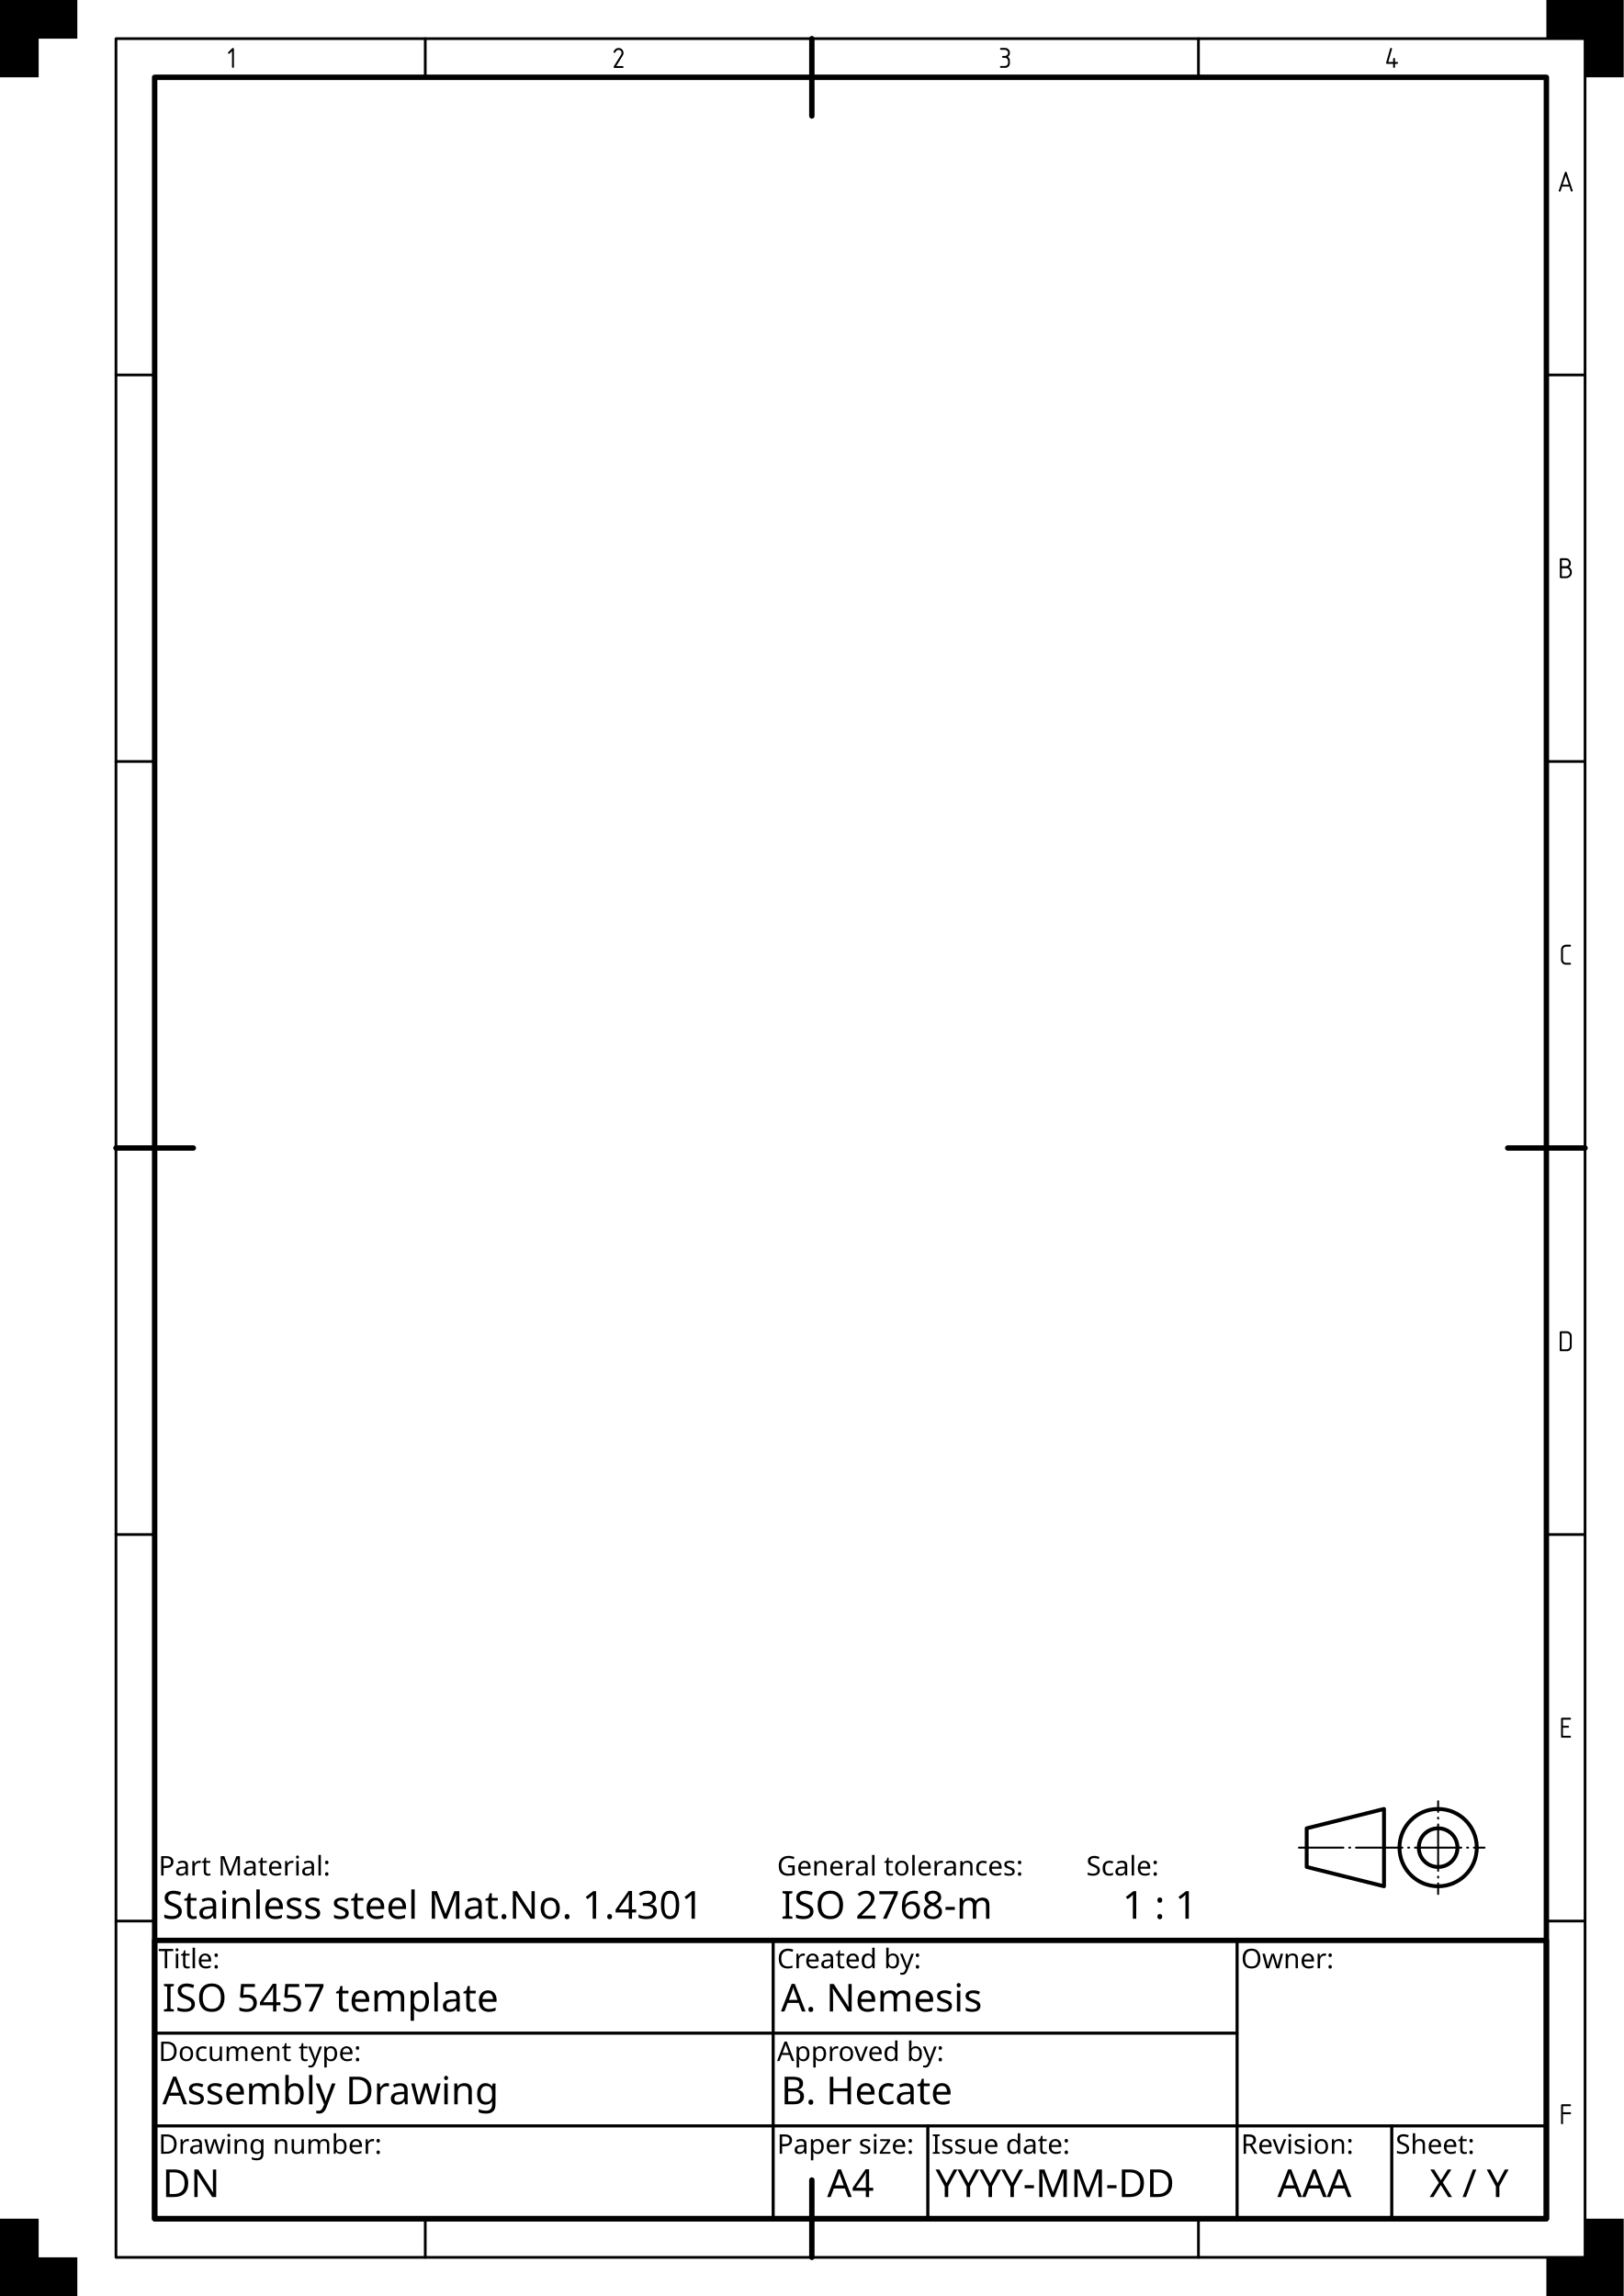
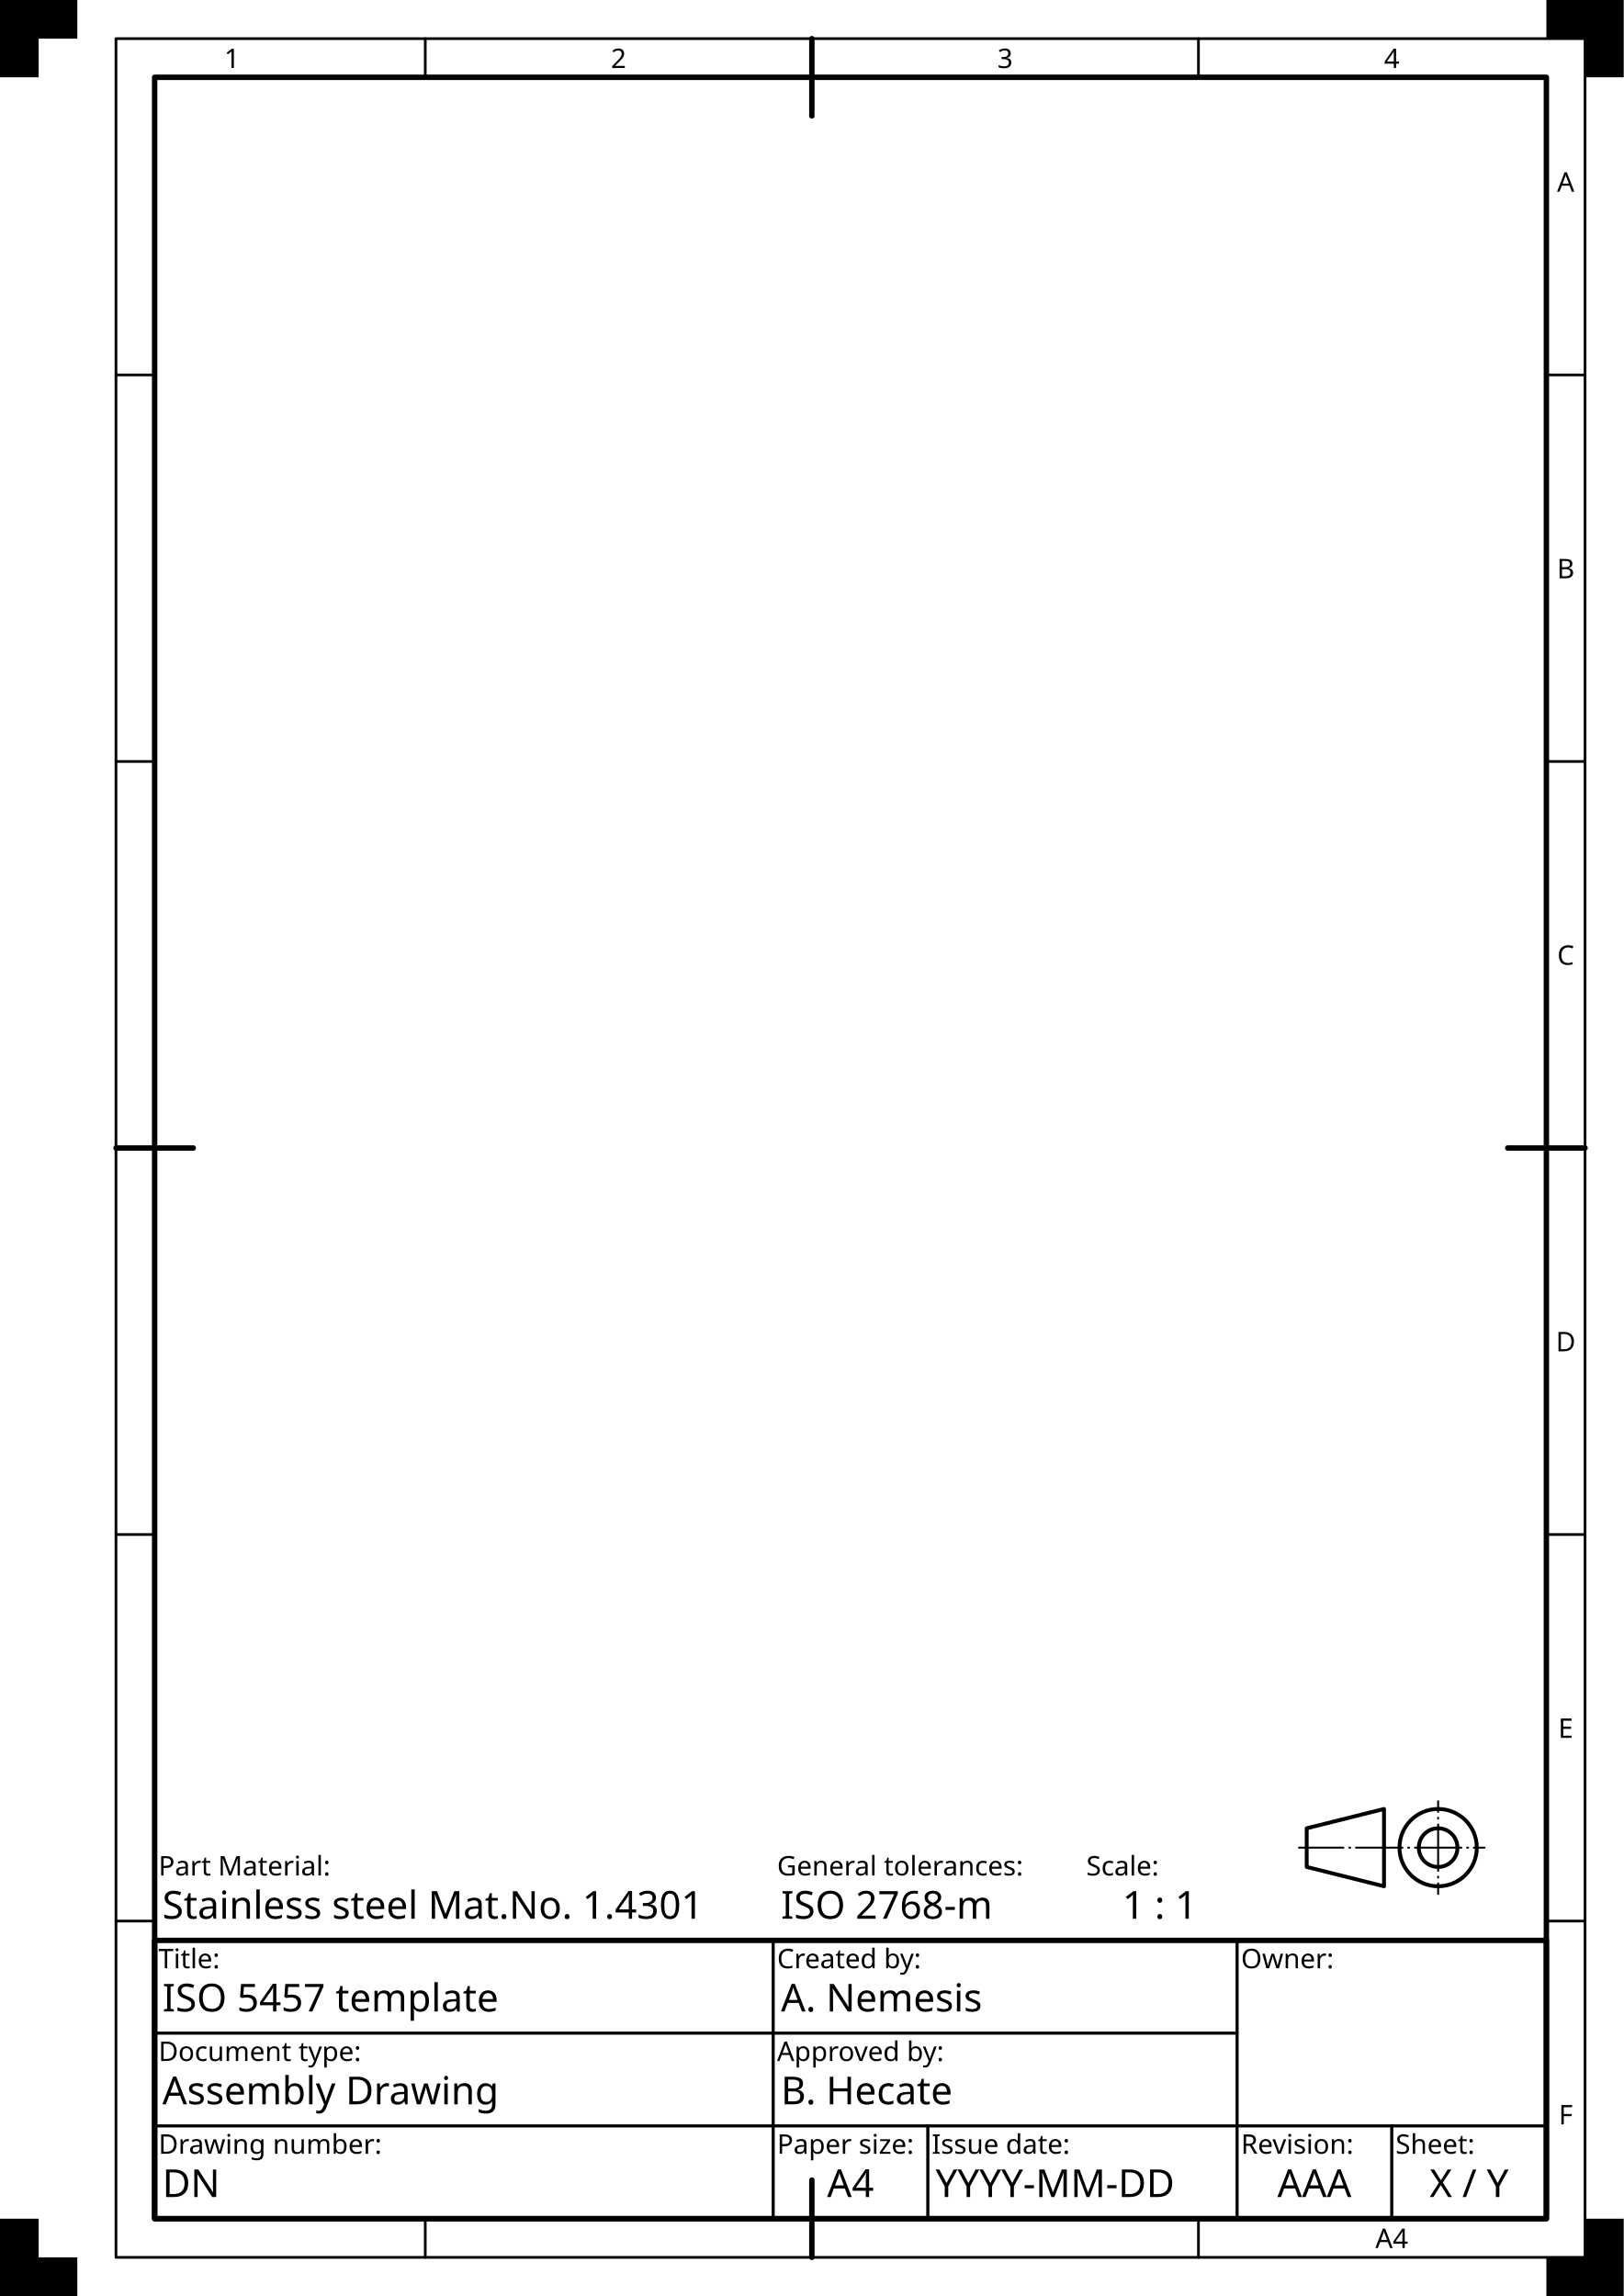
<svg xmlns="http://www.w3.org/2000/svg" xmlns:ns1="https://www.freecadweb.org/wiki/index.php?title=Svg_Namespace" width="210mm" height="297mm" viewBox="0 0 210 297" version="1.1" id="svg1">
  <rect id="Drawing space frame" x="20" y="10" width="180" height="277" style="fill:none;stroke:#000000;stroke-width:0.7;stroke-linecap:round;stroke-linejoin:round" />
  <g id="Centring marks" style="fill:none;stroke:#000000;stroke-width:0.7;stroke-linecap:round">
    <path id="Top" d="m 105,5 v 10" />
    <path id="Right" d="m 205,148.5 h -10" />
    <path id="Bottom" d="m 105,292 v -10" />
    <path id="Left" d="m 15,148.5 h 10" />
  </g>
  <g id="Grid reference system">
    <g id="Grid reference borders" style="fill:none;stroke:#000000;stroke-width:0.35;stroke-linecap:round;stroke-linejoin:round">
      <rect id="Grid reference border" x="15" y="5" width="190" height="287" />
      <path id="path46" d="m 15,98.5 h 5" />
      <path id="path47" d="m 15,48.5 h 5" />
      <path id="path49" d="m 15,198.5 h 5" />
      <path id="path50" d="m 15,248.5 h 5" />
      <path id="path53" d="m 200,98.5 h 5" />
      <path id="path54" d="m 200,48.5 h 5" />
      <path id="path55" d="m 200,198.5 h 5" />
      <path id="path56" d="m 200,248.5 h 5" />
      <path id="path31" d="m 155,5 v 5" />
      <path id="path35" d="m 55,5 v 5" />
      <path id="path38" d="m 155,287 v 5" />
      <path id="path42" d="m 55,287 v 5" />
    </g>
-     <g id="Grid reference markers" style="fill:#000000;stroke:none">
-       <path id="text36" aria-label="1" d="m 30.007,6.262 q 0.058,-0.055 0.121,-0.055 0.128,0 0.128,0.142 v 2.285 q 0,0.145 -0.123,0.145 -0.126,0 -0.126,-0.147 0,0 0,-2.015 l -0.297,0.297 q -0.046,0.046 -0.092,0.046 -0.13,0 -0.13,-0.115 0,-0.058 0.05,-0.108 z" />
-       <path id="text53" aria-label="C" d="m 202.531,122.199 q 0,0 0.523,0 0.126,0 0.126,0.128 0,0.13 -0.137,0.13 h -0.514 q -0.144,0 -0.279,0.125 -0.103,0.096 -0.103,0.256 v 1.306 q 0,0.161 0.108,0.277 0.113,0.12 0.234,0.12 h 0.574 q 0.123,0 0.123,0.125 0,0.118 -0.125,0.118 h -0.583 q -0.236,0 -0.441,-0.227 -0.14,-0.156 -0.14,-0.398 v -1.338 q 0,-0.256 0.202,-0.446 0.185,-0.174 0.431,-0.174 z" />
-       <path id="text54" aria-label="B" d="m 203.296,74.002 q 0,0.376 -0.239,0.581 -0.238,0.205 -0.449,0.205 h -0.75 q -0.12,0 -0.12,-0.156 v -2.264 q 0,-0.161 0.159,-0.161 h 0.533 q 0.325,0 0.473,0.13 0.26,0.227 0.26,0.516 0,0.314 -0.239,0.502 0.159,0.092 0.265,0.265 0.108,0.173 0.108,0.381 z m -1.295,-0.492 v 1.041 h 0.533 q 0.232,0 0.373,-0.161 0.14,-0.161 0.14,-0.355 0,-0.195 -0.132,-0.361 -0.13,-0.164 -0.376,-0.164 z m 0,-1.048 v 0.781 h 0.521 q 0.197,0 0.294,-0.106 0.099,-0.108 0.099,-0.267 0,-0.161 -0.104,-0.284 -0.104,-0.125 -0.296,-0.125 z" />
-       <path id="text55" aria-label="A" d="m 202.389,22.301 q 0.031,-0.094 0.12,-0.094 0.085,0 0.116,0.094 l 0.764,2.297 q 0.015,0.046 0.015,0.075 0,0.101 -0.123,0.115 -0.091,0 -0.128,-0.113 0,0 -0.174,-0.54 h -0.947 l -0.186,0.554 q -0.036,0.104 -0.116,0.104 -0.133,0 -0.133,-0.125 0,-0.017 0.038,-0.128 z m 0.113,0.426 -0.393,1.167 h 0.788 z" />
-       <path id="text56" aria-label="D" d="m 201.978,174.542 q 0,0 0.593,0 0.229,0 0.342,-0.118 0.115,-0.12 0.115,-0.292 v -1.283 q 0,-0.152 -0.111,-0.273 -0.111,-0.121 -0.294,-0.121 h -0.644 z m -0.251,-2.194 q 0,-0.14 0.142,-0.14 h 0.802 q 0.236,0 0.419,0.185 0.185,0.185 0.185,0.419 v 1.379 q 0,0.234 -0.185,0.417 -0.185,0.181 -0.395,0.181 h -0.853 q -0.115,0 -0.115,-0.152 z" />
-       <path id="text57" aria-label="E" d="m 202.145,224.533 h 0.911 q 0.126,0 0.126,0.123 0,0.123 -0.121,0.123 h -1.049 q -0.113,0 -0.113,-0.128 v -2.319 q 0,-0.133 0.152,-0.133 h 0.996 q 0.138,0 0.138,0.125 0,0.123 -0.138,0.123 h -0.902 v 0.796 h 0.66 q 0.125,0 0.125,0.123 0,0.116 -0.121,0.116 h -0.663 z" />
-       <path id="text58" aria-label="F" d="m 202.152,273.484 v 1.157 q 0,0.14 -0.128,0.14 -0.125,0 -0.125,-0.142 0,0 0,-2.321 0,-0.12 0.133,-0.12 0,0 1.019,0 0.135,0 0.135,0.123 0,0.123 -0.133,0.123 h -0.899 v 0.79 h 0.899 q 0.133,0 0.133,0.125 0,0.125 -0.135,0.125 z" />
-       <path id="text31" aria-label="3" d="m 129.496,6.199 q 0,0 0.535,0 0.232,0 0.417,0.2 0.171,0.185 0.171,0.432 0,0.311 -0.267,0.531 0.26,0.188 0.26,0.463 0,0 0,0.376 0,0.22 -0.19,0.41 -0.167,0.167 -0.438,0.167 0,0 -0.509,0 -0.145,0 -0.145,-0.126 0,-0.115 0.154,-0.115 0,0 0.451,0 0.207,0 0.326,-0.123 0.111,-0.115 0.111,-0.299 v -0.222 q 0,-0.174 -0.103,-0.282 -0.125,-0.132 -0.267,-0.132 h -0.26 q -0.142,0 -0.142,-0.128 0,-0.113 0.144,-0.113 h 0.231 q 0.161,0 0.275,-0.116 0.121,-0.123 0.121,-0.28 0,-0.161 -0.097,-0.26 -0.133,-0.135 -0.273,-0.135 h -0.506 q -0.159,0 -0.159,-0.128 0,-0.121 0.159,-0.121 z" />
-       <path id="text32" aria-label="4" d="m 179.789,6.294 q 0.027,-0.096 0.126,-0.096 0.118,0 0.118,0.118 0,0.029 -0.012,0.068 l -0.467,1.627 h 0.624 V 7.639 q 0,-0.144 0.125,-0.144 0.121,0 0.121,0.154 v 0.364 q 0,0 0.263,0 0.125,0 0.125,0.135 0,0.109 -0.13,0.109 h -0.258 v 0.386 q 0,0.138 -0.126,0.138 -0.12,0 -0.12,-0.133 V 8.263 h -0.784 q -0.121,0 -0.121,-0.115 0,-0.038 0.024,-0.123 z" />
-       <path id="text35" aria-label="2" d="m 79.488,6.841 q -0.133,0 -0.133,-0.12 0,-0.038 0.031,-0.099 0.108,-0.212 0.248,-0.302 0.174,-0.113 0.367,-0.113 0.325,0 0.509,0.248 0.135,0.181 0.135,0.39 0,0.183 -0.113,0.366 l -0.829,1.338 h 0.81 q 0.128,0 0.128,0.128 0,0.111 -0.14,0.111 h -0.993 q -0.152,0 -0.152,-0.109 0,-0.048 0.022,-0.084 l 0.919,-1.482 q 0.094,-0.152 0.094,-0.268 0,-0.147 -0.094,-0.256 -0.115,-0.133 -0.306,-0.133 -0.238,0 -0.385,0.28 -0.056,0.106 -0.12,0.106 z" />
+     <g id="Grid reference markers" style="font-size:3.5px;font-family:osifont;text-align:center;text-anchor:middle;fill:#000000;stroke:none">
+       <text id="upper_marker_1" x="30" y="8.8">1</text>
+       <text id="upper_marker_2" x="80" y="8.8">2</text>
+       <text id="upper_marker_3" x="130" y="8.8">3</text>
+       <text id="upper_marker_4" x="180" y="8.8">4</text>
+       <text id="right_marker_1" x="202.5" y="24.8">A</text>
+       <text id="right_marker_2" x="202.5" y="74.8">B</text>
+       <text id="right_marker_3" x="202.5" y="124.8">C</text>
+       <text id="right_marker_4" x="202.5" y="174.8">D</text>
+       <text id="right_marker_5" x="202.5" y="224.8">E</text>
+       <text id="right_marker_6" x="202.5" y="274.8">F</text>
+       <text id="lower_marker_4" x="180" y="290.8">A4</text>
    </g>
  </g>
  <g id="Trimming marks" style="fill:#000000;stroke:none">
    <path id="Top left" d="m 0,0 h 10 v 5 h -5 v 5 h -5 z" />
    <path id="Top right" d="m 210,0 h -10 v 5 h 5 v 5 h 5 z" />
    <path id="Bottom right" d="m 210,297 h -10 v -5 h 5 v -5 h 5 z" />
    <path id="Bottom left" d="m 0,297 h 10 v -5 h -5 v -5 h -5 z" />
  </g>
  <g id="Borders" style="fill:none;stroke:#000000;stroke-width:0.35;stroke-linecap:round;stroke-linejoin:round">
    <rect id="Frame" x="20" y="251" width="180" height="36" style="stroke-width:0.7" />
    <rect id="Owner border" x="160" y="251" width="40" height="24" />
    <rect id="Identification number border" x="20" y="275" width="80" height="12" />
    <rect id="Revision index border" x="160" y="275" width="20" height="12" />
    <rect id="Date of issue border" x="120" y="275" width="40" height="12" />
    <rect id="Sheet number border" x="180" y="275" width="20" height="12" />
    <rect id="Title border" x="20" y="251" width="80" height="12" />
    <rect id="Approval person border" x="100" y="263" width="60" height="12" />
    <rect id="Creator border" x="100" y="251" width="60" height="12" />
    <rect id="Document type border" x="20" y="263" width="80" height="12" />
    <rect id="Paper size border" x="100" y="275" width="20" height="12" />
  </g>
  <g id="Labels" style="font-size:3.5px;font-family:osifont;text-anchor:start;fill:#000000;stroke:none">
    <text id="Owner label" x="160.5" y="254.6">Owner:</text>
    <text id="Identification number label" x="20.5" y="278.6">Drawing number:</text>
    <text id="Revision index label" x="160.5" y="278.6">Revision:</text>
    <text id="Date of issue label" x="120.5" y="278.6">Issue date:</text>
    <text id="Sheet number label" x="180.5" y="278.6">Sheet:</text>
    <text id="Title label" x="20.5" y="254.6">Title:</text>
    <text id="Approval person label" x="100.5" y="266.6">Approved by:</text>
    <text id="Creator label" x="100.5" y="254.6">Created by:</text>
    <text id="Document type label" x="20.5" y="266.6">Document type:</text>
    <text id="Paper size label" x="100.5" y="278.6">Paper size:</text>
    <text id="Sheet scale label" x="140.5" y="242.6">Scale:</text>
    <text id="General tolerances label" x="100.5" y="242.6">General tolerances:</text>
    <text id="Part material label" x="20.5" y="242.6">Part Material:</text>
  </g>
  <g id="Data fields" style="font-size:5px;font-family:osifont;text-anchor:start;fill:#000000;stroke:none">
    <text id="owner_1_data_field" x="180" y="260.1" ns1:editable="owner_1" style="font-size:3.5px;text-align:center;text-anchor:middle">
      <tspan> </tspan>
    </text>
    <text id="owner_2_data_field" x="180" y="264.1" ns1:editable="owner_2" style="font-size:3.5px;text-align:center;text-anchor:middle">
      <tspan> </tspan>
    </text>
    <text id="owner_3_data_field" x="180" y="268.1" ns1:editable="owner_3" style="font-size:3.5px;text-align:center;text-anchor:middle">
      <tspan> </tspan>
    </text>
    <text id="owner_4_data_field" x="180" y="272.1" ns1:editable="owner_4" style="font-size:3.5px;text-align:center;text-anchor:middle">
      <tspan> </tspan>
    </text>
    <text id="Identification number data field" x="21" y="284.2" ns1:editable="drawing_number">
      <tspan>DN</tspan>
    </text>
    <text id="Revision index data field" x="170" y="284.2" ns1:editable="revision_index" style="text-align:center;text-anchor:middle">
      <tspan>AAA</tspan>
    </text>
    <text id="Date of issue data field" x="121" y="284.2" ns1:editable="issue_date">
      <tspan>YYYY-MM-DD</tspan>
    </text>
    <text id="Sheet number data field" x="190" y="284.2" ns1:editable="sheet_number" style="text-align:center;text-anchor:middle">
      <tspan>X / Y</tspan>
    </text>
    <text id="Title data field" x="21" y="260.2" ns1:editable="title">
      <tspan>ISO 5457 template</tspan>
    </text>
    <text id="Approval person data field" x="101" y="272.2" ns1:editable="approved_by">
      <tspan>B. Hecate</tspan>
    </text>
    <text id="Creator data field" x="101" y="260.2" ns1:editable="created_by">
      <tspan>A. Nemesis</tspan>
    </text>
    <text id="Document type data field" x="21" y="272.2" ns1:editable="document_type">
      <tspan>Assembly Drawing</tspan>
    </text>
    <text id="Paper size data field" x="110" y="284.2" style="text-align:center;text-anchor:middle">A4</text>
    <text id="Sheet scale data field" x="150" y="248.2" style="text-align:center;text-anchor:middle" ns1:editable="page_scale">
      <tspan>1 : 1</tspan>
    </text>
    <text id="General tolerances data field" x="101" y="248.2" ns1:editable="general_tolerances">
      <tspan>ISO 2768-m</tspan>
    </text>
    <text id="Part material data field" x="21" y="248.2" ns1:editable="general_notes">
      <tspan>Stainless steel Mat.No. 1.4301</tspan>
    </text>
  </g>
  <g id="Outlines" style="fill:none;stroke:#000000;stroke-width:0.5;stroke-linecap:round;stroke-linejoin:round">
    <path id="Trapezoid" d="m 179,234 -10,2.5 v 5 l 10,2.5 z" />
    <circle id="Inner circle" cx="186" r="2.5" cy="239" />
    <circle id="Outer circle" cx="186" r="5" cy="239" />
  </g>
  <g id="Centre lines" style="fill:none;stroke:#000000;stroke-width:0.25;stroke-linecap:round;stroke-linejoin:round;stroke-dasharray:6, 0.75, 0.125, 0.75">
    <path id="Horizontal" d="m 168,239 h 24" style="stroke-dashoffset:0.25" />
    <path id="Vertical" d="m 186,245 v -12" style="stroke-dashoffset:4.625" />
  </g>
</svg>
